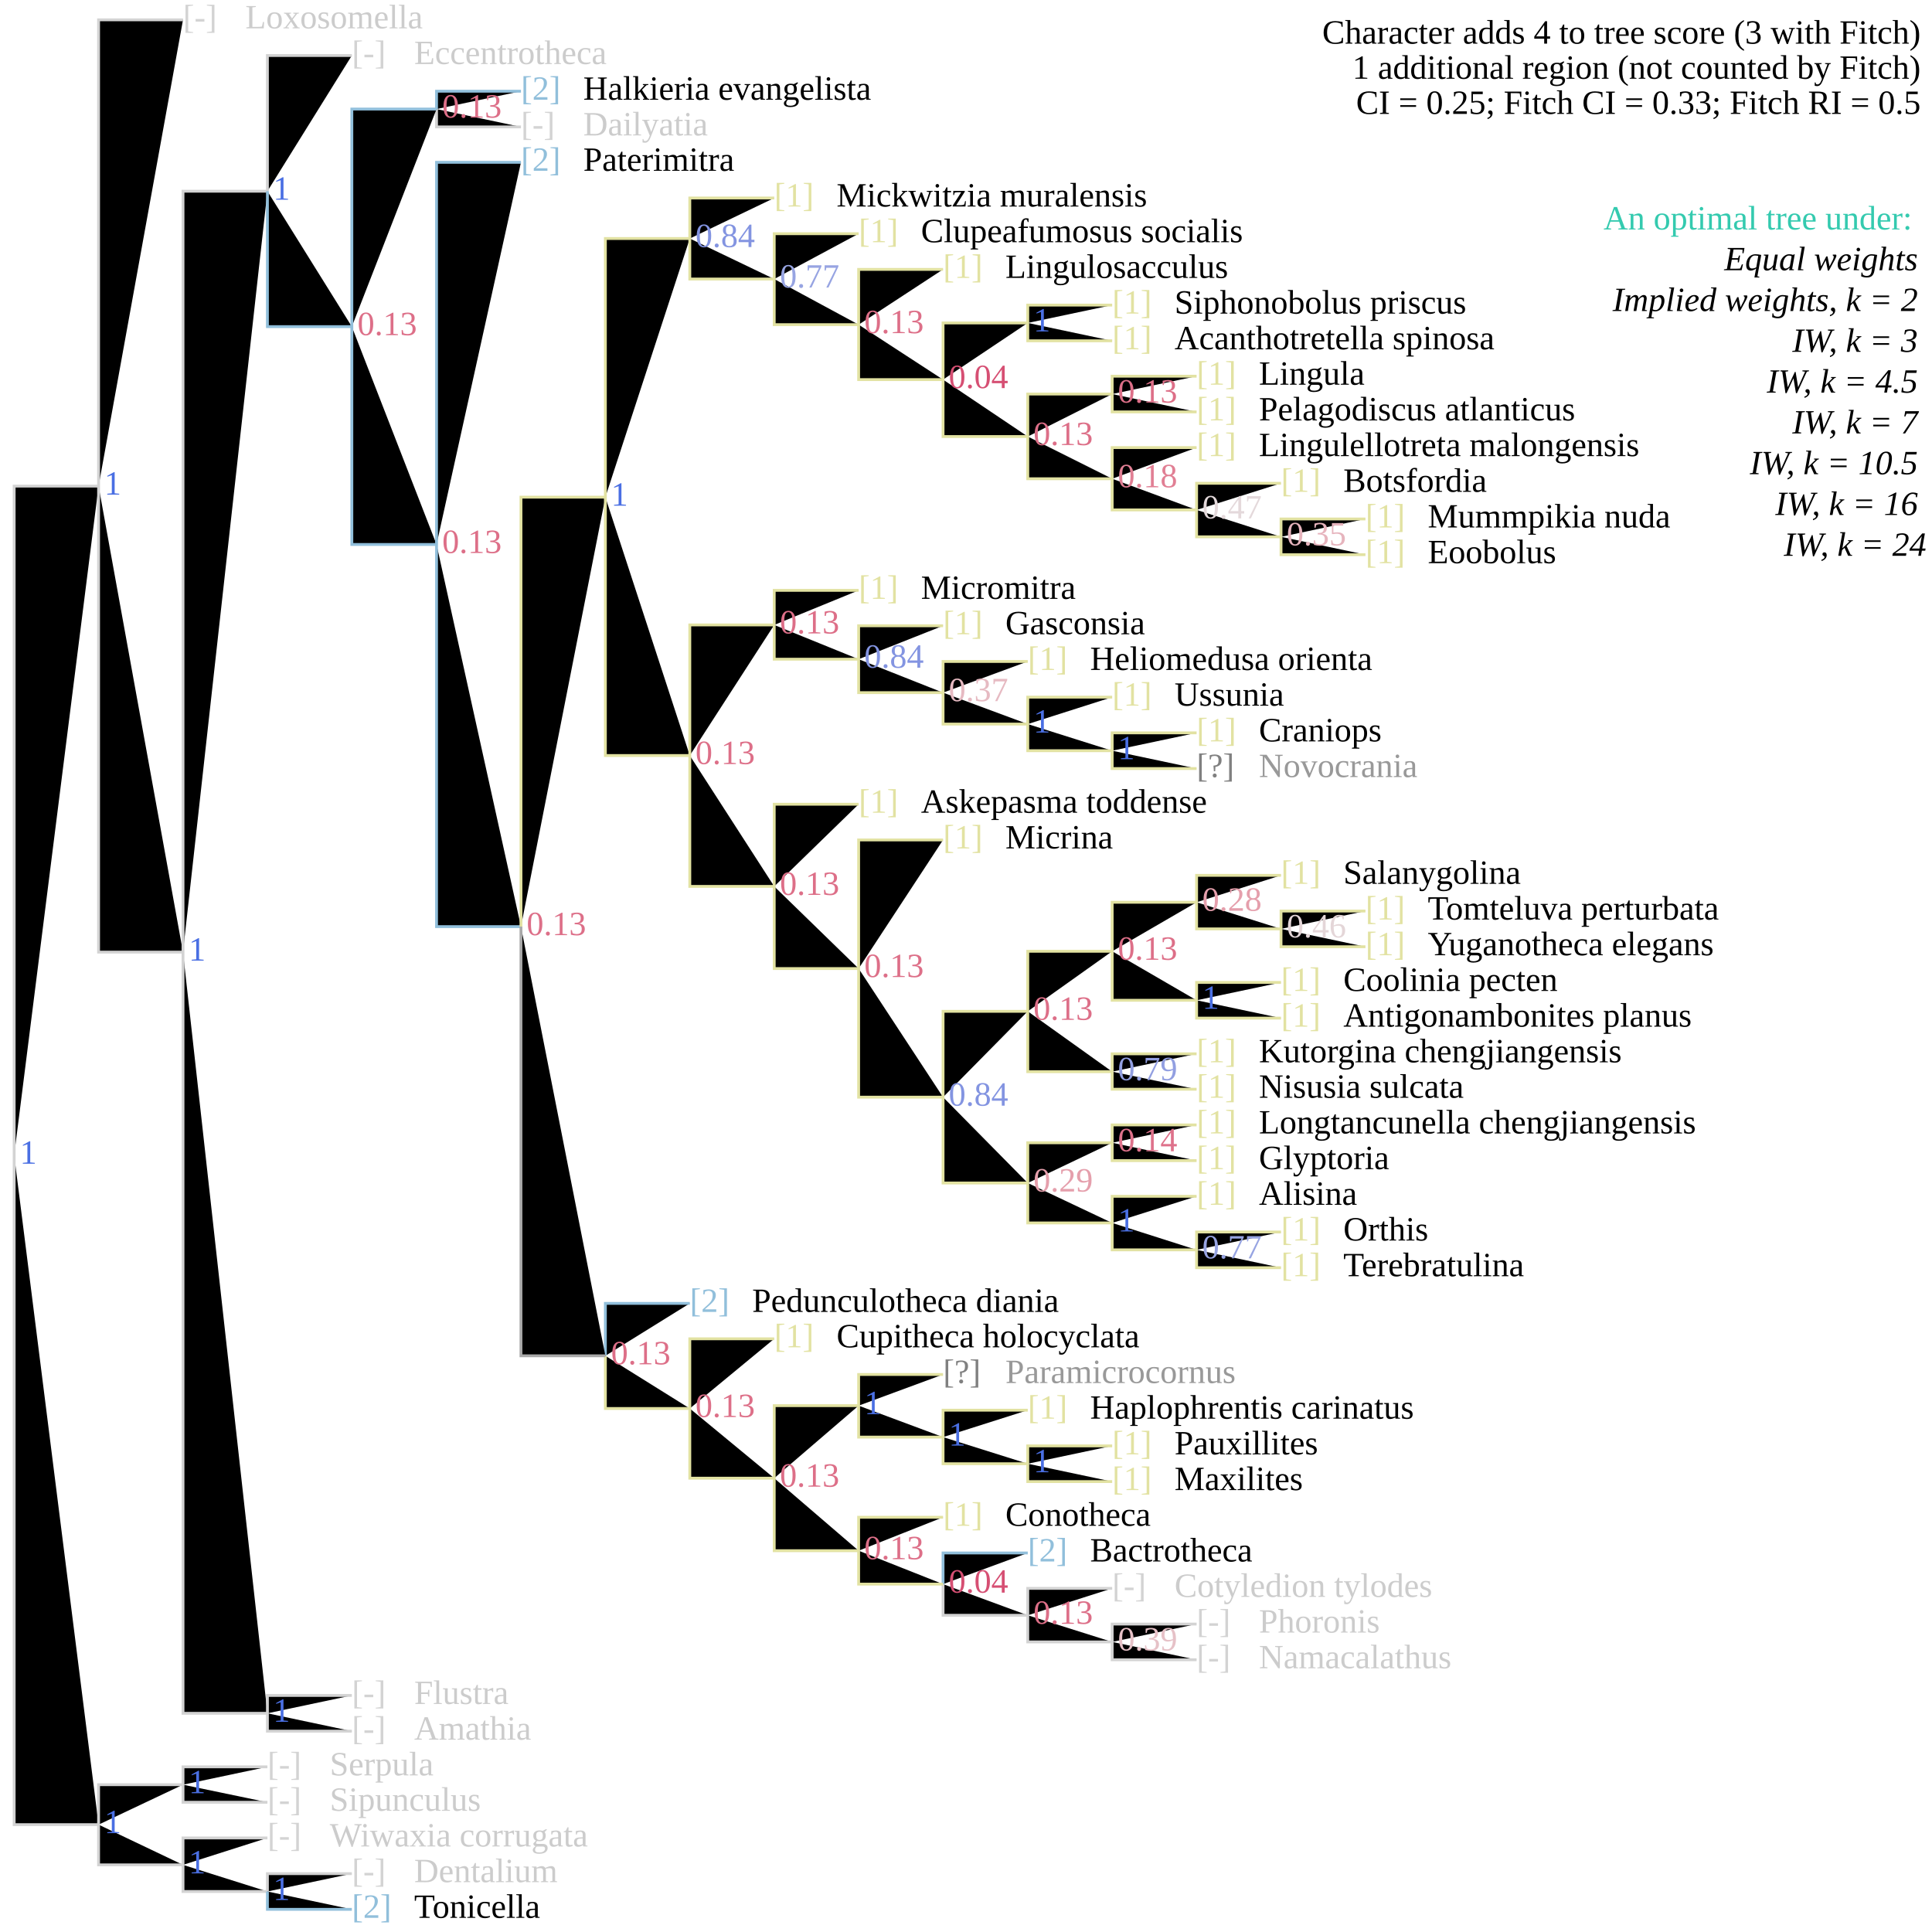
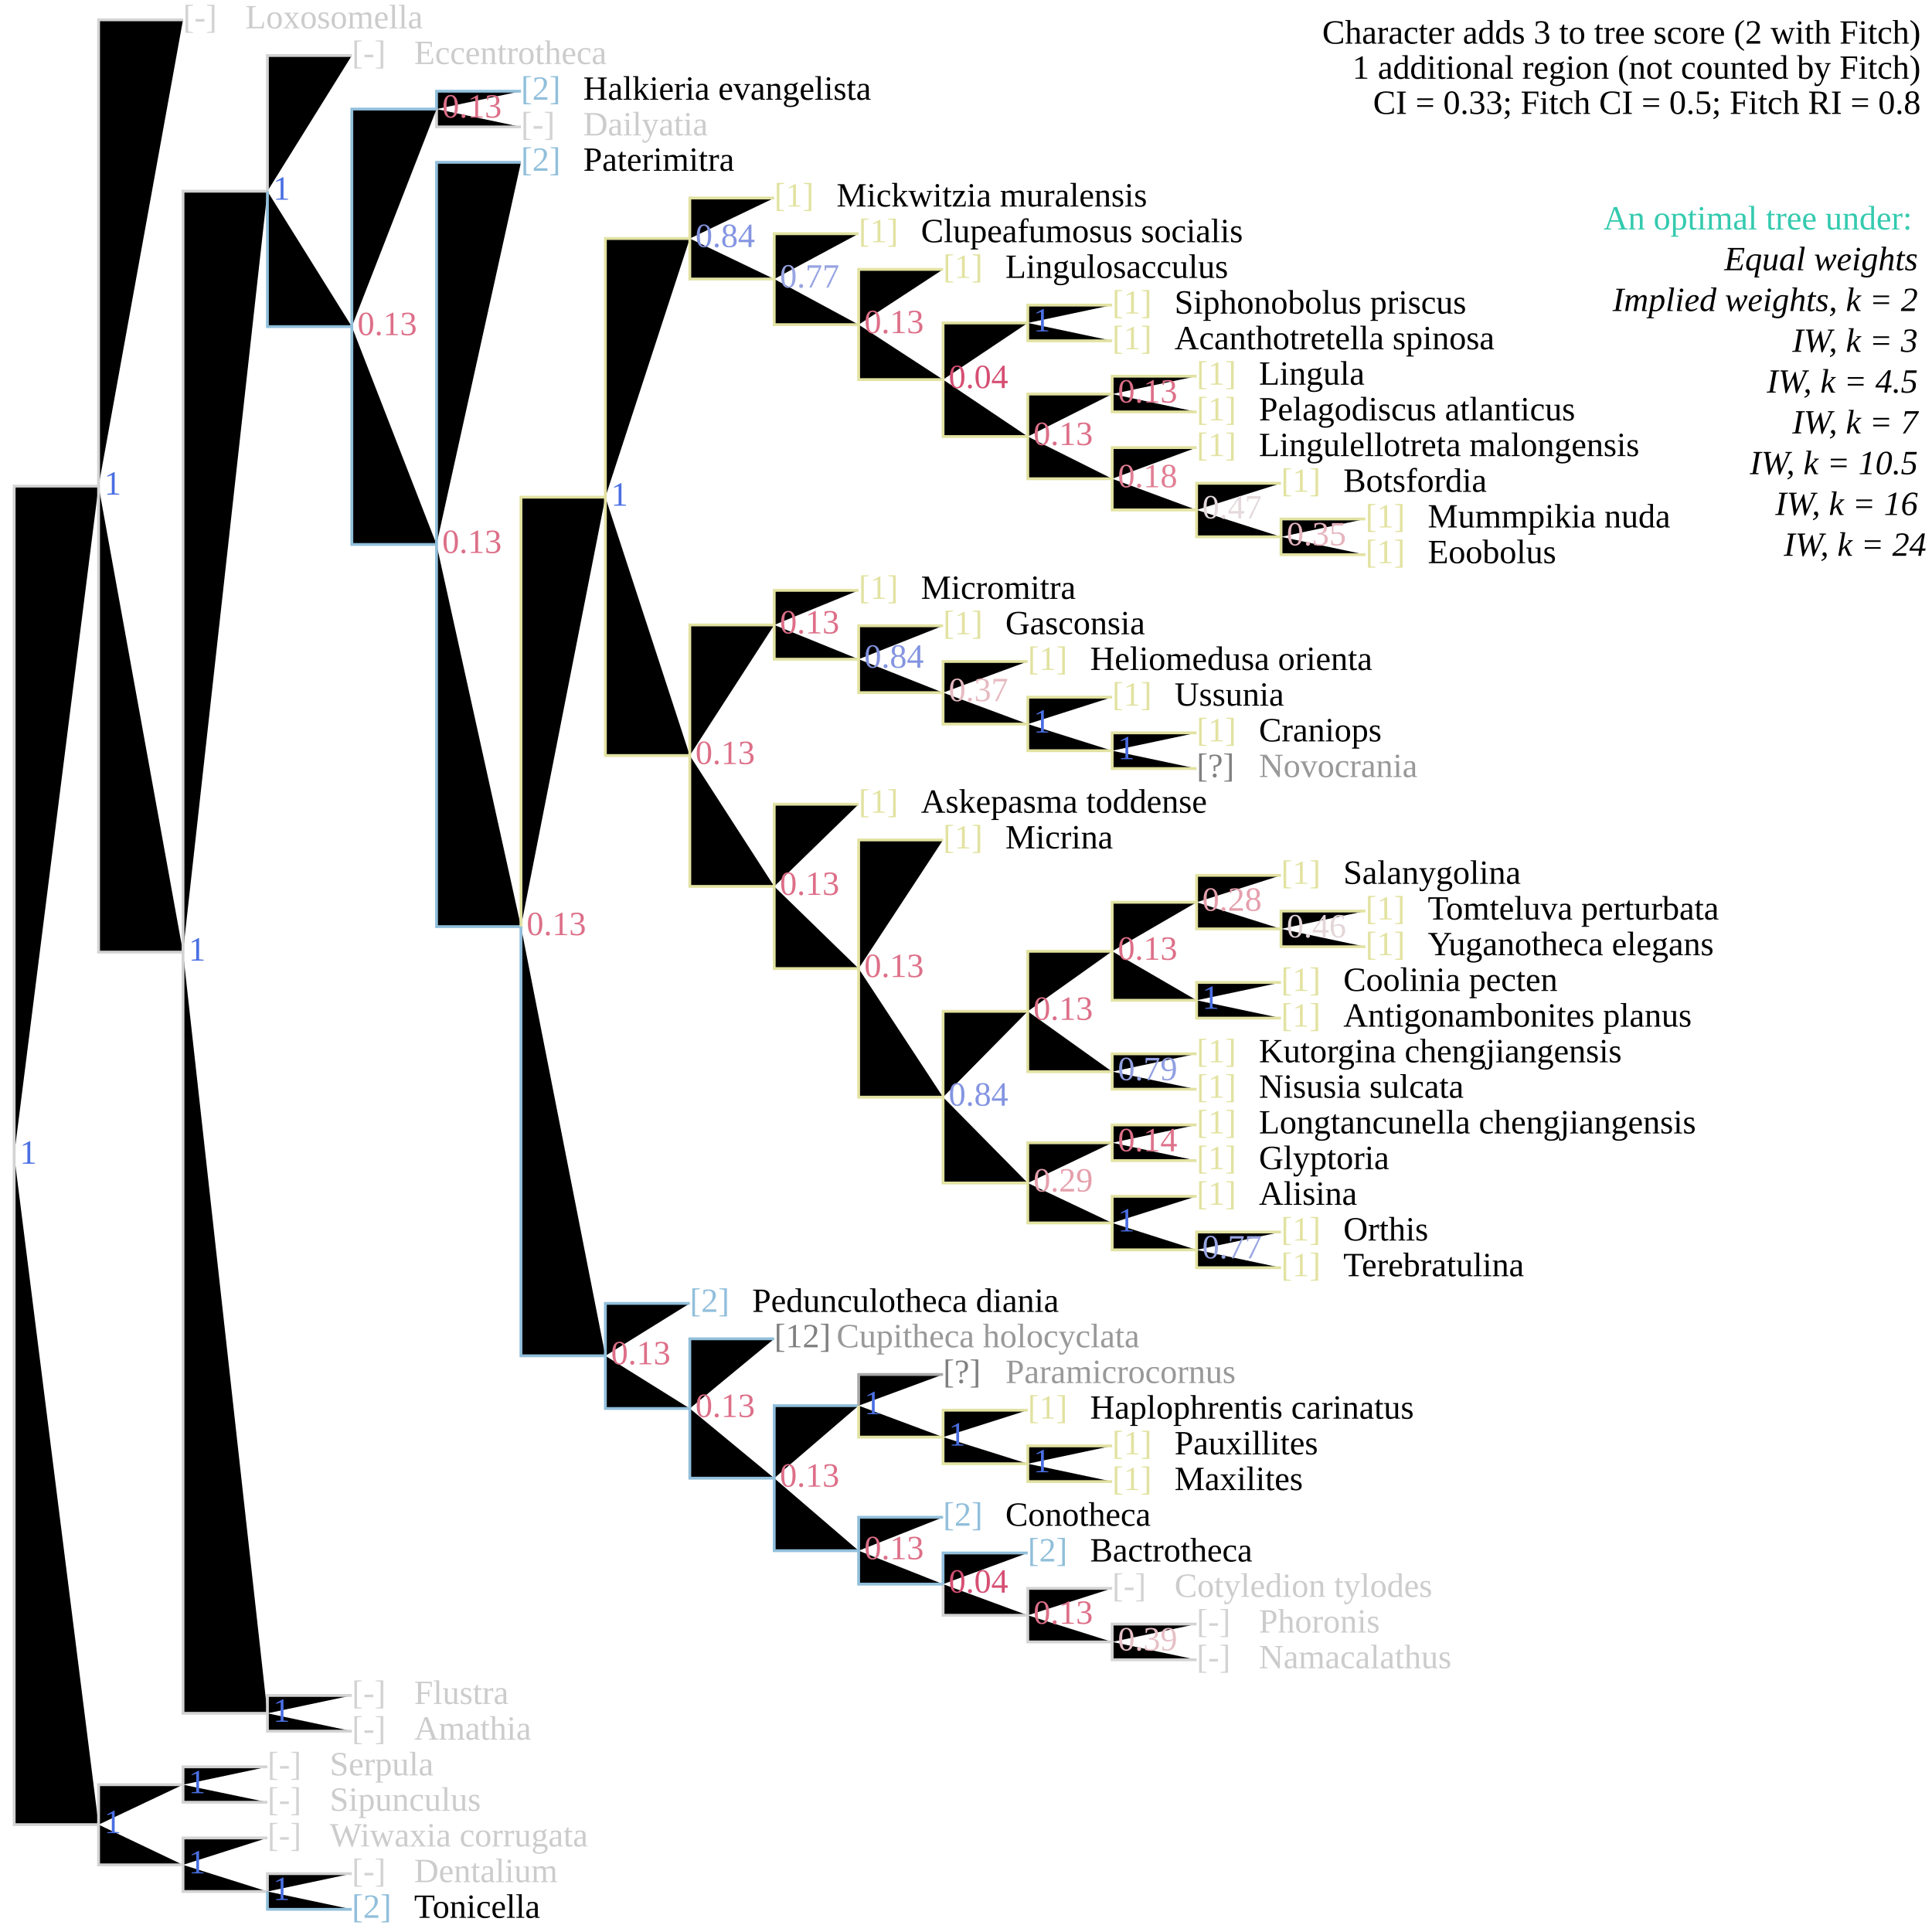
<svg xmlns="http://www.w3.org/2000/svg" version="1.1" width="682" height="682" class="tree" data-char="71">
-   <text x="678" y="15.4" text-anchor="end" class="stepsLabel">Character adds <tspan class="score">4</tspan> to tree score (<tspan class="score fitch">3</tspan> with Fitch)</text>
+   <text x="678" y="15.4" text-anchor="end" class="stepsLabel">Character adds <tspan class="score">3</tspan> to tree score (<tspan class="score fitch">2</tspan> with Fitch)</text>
  <text x="678" y="27.8" text-anchor="end" class="stepsLabel">
    <tspan class="score">1</tspan> additional region (not counted by Fitch)</text>
-   <text x="678" y="40.2" text-anchor="end" class="stepsLabel">CI = 0.25; Fitch CI = 0.33; Fitch RI = 0.5</text>
+   <text x="678" y="40.2" text-anchor="end" class="stepsLabel">CI = 0.33; Fitch CI = 0.5; Fitch RI = 0.8</text>
  <text x="678" y="65" text-anchor="end" class="stepsLabel">
    <tspan dy="16" fill="#34caaf">An optimal tree under:</tspan>
    <tspan x="680" style="font-style:italic" class="notThisAn" dy="1.2em">Equal weights</tspan>
    <tspan x="680" style="font-style:italic" class="thisAn" dy="1.2em">Implied weights, k = 2</tspan>
    <tspan x="680" style="font-style:italic" class="thisAn" dy="1.2em">IW, k = 3</tspan>
    <tspan x="680" style="font-style:italic" class="notThisAn" dy="1.2em">IW, k = 4.5</tspan>
    <tspan x="680" style="font-style:italic" class="notThisAn" dy="1.2em">IW, k = 7</tspan>
    <tspan x="680" style="font-style:italic" class="notThisAn" dy="1.2em">IW, k = 10.5</tspan>
    <tspan x="680" style="font-style:italic" class="notThisAn" dy="1.2em">IW, k = 16</tspan>
    <tspan x="680" style="font-style:italic" class="notThisAn" dy="1.2em">IW, k = 24</tspan>
  </text>
  <text x="124.2" y="664.4" fill="lightgrey" class="flag">[-]</text>
  <text x="146.2" y="664.4" fill="#ccc" class="taxonLabel">Dentalium</text>
  <text x="124.2" y="677" fill="#91bfdb" class="flag">[2]</text>
  <text x="146.2" y="677" fill="#000" class="taxonLabel">Tonicella</text>
  <text x="94.4" y="651.8" fill="lightgrey" class="flag">[-]</text>
  <text x="116.4" y="651.8" fill="#ccc" class="taxonLabel">Wiwaxia corrugata</text>
  <text x="94.4" y="626.7" fill="lightgrey" class="flag">[-]</text>
  <text x="116.4" y="626.7" fill="#ccc" class="taxonLabel">Serpula</text>
  <text x="94.4" y="639.2" fill="lightgrey" class="flag">[-]</text>
  <text x="116.4" y="639.2" fill="#ccc" class="taxonLabel">Sipunculus</text>
  <text x="124.2" y="601.5" fill="lightgrey" class="flag">[-]</text>
  <text x="146.2" y="601.5" fill="#ccc" class="taxonLabel">Flustra</text>
  <text x="124.2" y="614.1" fill="lightgrey" class="flag">[-]</text>
  <text x="146.2" y="614.1" fill="#ccc" class="taxonLabel">Amathia</text>
  <text x="422.4" y="576.3" fill="lightgrey" class="flag">[-]</text>
  <text x="444.4" y="576.3" fill="#ccc" class="taxonLabel">Phoronis</text>
  <text x="422.4" y="588.9" fill="lightgrey" class="flag">[-]</text>
  <text x="444.4" y="588.9" fill="#ccc" class="taxonLabel">Namacalathus</text>
  <text x="392.6" y="563.7" fill="lightgrey" class="flag">[-]</text>
  <text x="414.6" y="563.7" fill="#ccc" class="taxonLabel">Cotyledion tylodes</text>
  <text x="362.8" y="551.2" fill="#91bfdb" class="flag">[2]</text>
  <text x="384.8" y="551.2" fill="#000" class="taxonLabel">Bactrotheca</text>
-   <text x="332.9" y="538.6" fill="#e2e2a2" class="flag">[1]</text>
+   <text x="332.9" y="538.6" fill="#91bfdb" class="flag">[2]</text>
  <text x="354.9" y="538.6" fill="#000" class="taxonLabel">Conotheca</text>
  <text x="392.6" y="513.4" fill="#e2e2a2" class="flag">[1]</text>
  <text x="414.6" y="513.4" fill="#000" class="taxonLabel">Pauxillites</text>
  <text x="392.6" y="526" fill="#e2e2a2" class="flag">[1]</text>
  <text x="414.6" y="526" fill="#000" class="taxonLabel">Maxilites</text>
  <text x="362.8" y="500.8" fill="#e2e2a2" class="flag">[1]</text>
  <text x="384.8" y="500.8" fill="#000" class="taxonLabel">Haplophrentis carinatus</text>
  <text x="332.9" y="488.2" fill="grey" class="flag">[?]</text>
  <text x="354.9" y="488.2" fill="#999" class="taxonLabel">Paramicrocornus</text>
-   <text x="273.3" y="475.6" fill="#e2e2a2" class="flag">[1]</text>
-   <text x="295.3" y="475.6" fill="#000" class="taxonLabel">Cupitheca holocyclata</text>
+   <text x="273.3" y="475.6" fill="grey" class="flag">[12]</text>
+   <text x="295.3" y="475.6" fill="#999" class="taxonLabel">Cupitheca holocyclata</text>
  <text x="243.5" y="463.1" fill="#91bfdb" class="flag">[2]</text>
  <text x="265.5" y="463.1" fill="#000" class="taxonLabel">Pedunculotheca diania</text>
  <text x="452.2" y="437.9" fill="#e2e2a2" class="flag">[1]</text>
  <text x="474.2" y="437.9" fill="#000" class="taxonLabel">Orthis</text>
  <text x="452.2" y="450.5" fill="#e2e2a2" class="flag">[1]</text>
  <text x="474.2" y="450.5" fill="#000" class="taxonLabel">Terebratulina</text>
  <text x="422.4" y="425.3" fill="#e2e2a2" class="flag">[1]</text>
  <text x="444.4" y="425.3" fill="#000" class="taxonLabel">Alisina</text>
  <text x="422.4" y="400.1" fill="#e2e2a2" class="flag">[1]</text>
  <text x="444.4" y="400.1" fill="#000" class="taxonLabel">Longtancunella chengjiangensis</text>
  <text x="422.4" y="412.7" fill="#e2e2a2" class="flag">[1]</text>
  <text x="444.4" y="412.7" fill="#000" class="taxonLabel">Glyptoria</text>
  <text x="422.4" y="375" fill="#e2e2a2" class="flag">[1]</text>
  <text x="444.4" y="375" fill="#000" class="taxonLabel">Kutorgina chengjiangensis</text>
  <text x="422.4" y="387.5" fill="#e2e2a2" class="flag">[1]</text>
  <text x="444.4" y="387.5" fill="#000" class="taxonLabel">Nisusia sulcata</text>
  <text x="452.2" y="349.8" fill="#e2e2a2" class="flag">[1]</text>
  <text x="474.2" y="349.8" fill="#000" class="taxonLabel">Coolinia pecten</text>
  <text x="452.2" y="362.4" fill="#e2e2a2" class="flag">[1]</text>
  <text x="474.2" y="362.4" fill="#000" class="taxonLabel">Antigonambonites planus</text>
  <text x="482" y="324.6" fill="#e2e2a2" class="flag">[1]</text>
  <text x="504" y="324.6" fill="#000" class="taxonLabel">Tomteluva perturbata</text>
  <text x="482" y="337.2" fill="#e2e2a2" class="flag">[1]</text>
  <text x="504" y="337.2" fill="#000" class="taxonLabel">Yuganotheca elegans</text>
  <text x="452.2" y="312" fill="#e2e2a2" class="flag">[1]</text>
  <text x="474.2" y="312" fill="#000" class="taxonLabel">Salanygolina</text>
  <text x="332.9" y="299.5" fill="#e2e2a2" class="flag">[1]</text>
  <text x="354.9" y="299.5" fill="#000" class="taxonLabel">Micrina</text>
  <text x="303.1" y="286.9" fill="#e2e2a2" class="flag">[1]</text>
  <text x="325.1" y="286.9" fill="#000" class="taxonLabel">Askepasma toddense</text>
  <text x="422.4" y="261.7" fill="#e2e2a2" class="flag">[1]</text>
  <text x="444.4" y="261.7" fill="#000" class="taxonLabel">Craniops</text>
  <text x="422.4" y="274.3" fill="grey" class="flag">[?]</text>
  <text x="444.4" y="274.3" fill="#999" class="taxonLabel">Novocrania</text>
  <text x="392.6" y="249.1" fill="#e2e2a2" class="flag">[1]</text>
  <text x="414.6" y="249.1" fill="#000" class="taxonLabel">Ussunia</text>
  <text x="362.8" y="236.5" fill="#e2e2a2" class="flag">[1]</text>
  <text x="384.8" y="236.5" fill="#000" class="taxonLabel">Heliomedusa orienta</text>
  <text x="332.9" y="223.9" fill="#e2e2a2" class="flag">[1]</text>
  <text x="354.9" y="223.9" fill="#000" class="taxonLabel">Gasconsia</text>
  <text x="303.1" y="211.4" fill="#e2e2a2" class="flag">[1]</text>
  <text x="325.1" y="211.4" fill="#000" class="taxonLabel">Micromitra</text>
  <text x="482" y="186.2" fill="#e2e2a2" class="flag">[1]</text>
  <text x="504" y="186.2" fill="#000" class="taxonLabel">Mummpikia nuda</text>
  <text x="482" y="198.8" fill="#e2e2a2" class="flag">[1]</text>
  <text x="504" y="198.8" fill="#000" class="taxonLabel">Eoobolus</text>
  <text x="452.2" y="173.6" fill="#e2e2a2" class="flag">[1]</text>
  <text x="474.2" y="173.6" fill="#000" class="taxonLabel">Botsfordia</text>
  <text x="422.4" y="161" fill="#e2e2a2" class="flag">[1]</text>
  <text x="444.4" y="161" fill="#000" class="taxonLabel">Lingulellotreta malongensis</text>
  <text x="422.4" y="135.8" fill="#e2e2a2" class="flag">[1]</text>
  <text x="444.4" y="135.8" fill="#000" class="taxonLabel">Lingula</text>
  <text x="422.4" y="148.4" fill="#e2e2a2" class="flag">[1]</text>
  <text x="444.4" y="148.4" fill="#000" class="taxonLabel">Pelagodiscus atlanticus</text>
  <text x="392.6" y="110.7" fill="#e2e2a2" class="flag">[1]</text>
  <text x="414.6" y="110.7" fill="#000" class="taxonLabel">Siphonobolus priscus</text>
  <text x="392.6" y="123.3" fill="#e2e2a2" class="flag">[1]</text>
  <text x="414.6" y="123.3" fill="#000" class="taxonLabel">Acanthotretella spinosa</text>
  <text x="332.9" y="98.1" fill="#e2e2a2" class="flag">[1]</text>
  <text x="354.9" y="98.1" fill="#000" class="taxonLabel">Lingulosacculus</text>
  <text x="303.1" y="85.5" fill="#e2e2a2" class="flag">[1]</text>
  <text x="325.1" y="85.5" fill="#000" class="taxonLabel">Clupeafumosus socialis</text>
  <text x="273.3" y="72.9" fill="#e2e2a2" class="flag">[1]</text>
  <text x="295.3" y="72.9" fill="#000" class="taxonLabel">Mickwitzia muralensis</text>
  <text x="183.9" y="60.3" fill="#91bfdb" class="flag">[2]</text>
  <text x="205.9" y="60.3" fill="#000" class="taxonLabel">Paterimitra</text>
  <text x="183.9" y="35.2" fill="#91bfdb" class="flag">[2]</text>
  <text x="205.9" y="35.2" fill="#000" class="taxonLabel">Halkieria evangelista</text>
  <text x="183.9" y="47.8" fill="lightgrey" class="flag">[-]</text>
  <text x="205.9" y="47.8" fill="#ccc" class="taxonLabel">Dailyatia</text>
  <text x="124.2" y="22.6" fill="lightgrey" class="flag">[-]</text>
  <text x="146.2" y="22.6" fill="#ccc" class="taxonLabel">Eccentrotheca</text>
  <text x="64.6" y="10" fill="lightgrey" class="flag">[-]</text>
  <text x="86.6" y="10" fill="#ccc" class="taxonLabel">Loxosomella</text>
  <path d="M5,407.8V171.6H34.8M34.8,171.6V7H64.6M34.8,171.6V336.1H64.6M64.6,336.1V67.5H94.4M94.4,67.5V19.6H124.2M154.1,38.5V44.8H183.9M332.9,559.2V570.2H362.8M362.8,570.2V560.7H392.6M362.8,570.2V579.6H392.6M392.6,579.6V573.3H422.4M392.6,579.6V585.9H422.4M64.6,336.1V604.8H94.4M94.4,604.8V598.5H124.2M94.4,604.8V611.1H124.2M5,407.8V644.1H34.8M34.8,644.1V630H64.6M64.6,630V623.7H94.4M64.6,630V636.2H94.4M34.8,644.1V658.3H64.6M64.6,658.3V648.8H94.4M64.6,658.3V667.7H94.4M94.4,667.7V661.4H124.2" stroke="lightgrey" class="inapplicable" />
-   <path d="M94.4,67.5V115.3H124.2M124.2,115.3V38.5H154.1M154.1,38.5V32.2H183.9M124.2,115.3V192.2H154.1M154.1,192.2V57.3H183.9M154.1,192.2V327.1H183.9M213.7,478.6V460.1H243.5M332.9,559.2V548.2H362.8M94.4,667.7V674H124.2" stroke="#91bfdb" />
-   <path d="M183.9,327.1V175.5H213.7M213.7,175.5V84.2H243.5M243.5,84.2V69.9H273.3M243.5,84.2V98.5H273.3M273.3,98.5V82.5H303.1M273.3,98.5V114.6H303.1M303.1,114.6V95.1H332.9M303.1,114.6V134H332.9M332.9,134V114H362.8M362.8,114V107.7H392.6M362.8,114V120.3H392.6M332.9,134V154.1H362.8M362.8,154.1V139.1H392.6M392.6,139.1V132.8H422.4M392.6,139.1V145.4H422.4M362.8,154.1V169H392.6M392.6,169V158H422.4M392.6,169V180H422.4M422.4,180V170.6H452.2M422.4,180V189.5H452.2M452.2,189.5V183.2H482M452.2,189.5V195.8H482M213.7,175.5V266.7H243.5M243.5,266.7V220.6H273.3M273.3,220.6V208.4H303.1M273.3,220.6V232.7H303.1M303.1,232.7V220.9H332.9M303.1,232.7V244.5H332.9M332.9,244.5V233.5H362.8M332.9,244.5V255.6H362.8M362.8,255.6V246.1H392.6M362.8,255.6V265H392.6M392.6,265V258.7H422.4M392.6,265V271.3H422.4M243.5,266.7V312.9H273.3M273.3,312.9V283.9H303.1M273.3,312.9V341.9H303.1M303.1,341.9V296.5H332.9M303.1,341.9V387.3H332.9M332.9,387.3V357H362.8M362.8,357V335.8H392.6M392.6,335.8V318.5H422.4M422.4,318.5V309H452.2M422.4,318.5V327.9H452.2M452.2,327.9V321.6H482M452.2,327.9V334.2H482M392.6,335.8V353.1H422.4M422.4,353.1V346.8H452.2M422.4,353.1V359.4H452.2M362.8,357V378.3H392.6M392.6,378.3V372H422.4M392.6,378.3V384.5H422.4M332.9,387.3V417.6H362.8M362.8,417.6V403.4H392.6M392.6,403.4V397.1H422.4M392.6,403.4V409.7H422.4M362.8,417.6V431.7H392.6M392.6,431.7V422.3H422.4M392.6,431.7V441.2H422.4M422.4,441.2V434.9H452.2M422.4,441.2V447.5H452.2M213.7,478.6V497.2H243.5M243.5,497.2V472.6H273.3M243.5,497.2V521.8H273.3M273.3,521.8V496.2H303.1M303.1,496.2V485.2H332.9M303.1,496.2V507.3H332.9M332.9,507.3V497.8H362.8M332.9,507.3V516.7H362.8M362.8,516.7V510.4H392.6M362.8,516.7V523H392.6M273.3,521.8V547.4H303.1M303.1,547.4V535.6H332.9M303.1,547.4V559.2H332.9" stroke="#e2e2a2" />
-   <path d="M183.9,327.1V478.6H213.7" stroke="darkgrey" />
+   <path d="M94.4,67.5V115.3H124.2M124.2,115.3V38.5H154.1M154.1,38.5V32.2H183.9M124.2,115.3V192.2H154.1M154.1,192.2V57.3H183.9M154.1,192.2V327.1H183.9M183.9,327.1V478.6H213.7M213.7,478.6V460.1H243.5M213.7,478.6V497.2H243.5M243.5,497.2V472.6H273.3M243.5,497.2V521.8H273.3M273.3,521.8V496.2H303.1M273.3,521.8V547.4H303.1M303.1,547.4V535.6H332.9M303.1,547.4V559.2H332.9M332.9,559.2V548.2H362.8M94.4,667.7V674H124.2" stroke="#91bfdb" />
+   <path d="M183.9,327.1V175.5H213.7M213.7,175.5V84.2H243.5M243.5,84.2V69.9H273.3M243.5,84.2V98.5H273.3M273.3,98.5V82.5H303.1M273.3,98.5V114.6H303.1M303.1,114.6V95.1H332.9M303.1,114.6V134H332.9M332.9,134V114H362.8M362.8,114V107.7H392.6M362.8,114V120.3H392.6M332.9,134V154.1H362.8M362.8,154.1V139.1H392.6M392.6,139.1V132.8H422.4M392.6,139.1V145.4H422.4M362.8,154.1V169H392.6M392.6,169V158H422.4M392.6,169V180H422.4M422.4,180V170.6H452.2M422.4,180V189.5H452.2M452.2,189.5V183.2H482M452.2,189.5V195.8H482M213.7,175.5V266.7H243.5M243.5,266.7V220.6H273.3M273.3,220.6V208.4H303.1M273.3,220.6V232.7H303.1M303.1,232.7V220.9H332.9M303.1,232.7V244.5H332.9M332.9,244.5V233.5H362.8M332.9,244.5V255.6H362.8M362.8,255.6V246.1H392.6M362.8,255.6V265H392.6M392.6,265V258.7H422.4M392.6,265V271.3H422.4M243.5,266.7V312.9H273.3M273.3,312.9V283.9H303.1M273.3,312.9V341.9H303.1M303.1,341.9V296.5H332.9M303.1,341.9V387.3H332.9M332.9,387.3V357H362.8M362.8,357V335.8H392.6M392.6,335.8V318.5H422.4M422.4,318.5V309H452.2M422.4,318.5V327.9H452.2M452.2,327.9V321.6H482M452.2,327.9V334.2H482M392.6,335.8V353.1H422.4M422.4,353.1V346.8H452.2M422.4,353.1V359.4H452.2M362.8,357V378.3H392.6M392.6,378.3V372H422.4M392.6,378.3V384.5H422.4M332.9,387.3V417.6H362.8M362.8,417.6V403.4H392.6M392.6,403.4V397.1H422.4M392.6,403.4V409.7H422.4M362.8,417.6V431.7H392.6M392.6,431.7V422.3H422.4M392.6,431.7V441.2H422.4M422.4,441.2V434.9H452.2M422.4,441.2V447.5H452.2M303.1,496.2V507.3H332.9M332.9,507.3V497.8H362.8M332.9,507.3V516.7H362.8M362.8,516.7V510.4H392.6M362.8,516.7V523H392.6" stroke="#e2e2a2" />
+   <path d="M303.1,496.2V485.2H332.9" stroke="darkgrey" />
  <text x="7" y="410.8" class="node" fill="#4A6FE3">1</text>
  <text x="36.8" y="174.6" class="node" fill="#4A6FE3">1</text>
  <text x="66.6" y="339.1" class="node" fill="#4A6FE3">1</text>
  <text x="96.4" y="70.5" class="node" fill="#4A6FE3">1</text>
  <text x="126.2" y="118.3" class="node" fill="#DD6F88">0.13</text>
  <text x="156.1" y="41.5" class="node" fill="#DD6F88">0.13</text>
  <text x="156.1" y="195.2" class="node" fill="#DD6F88">0.13</text>
  <text x="185.9" y="330.1" class="node" fill="#DD6F88">0.13</text>
  <text x="215.7" y="178.5" class="node" fill="#4A6FE3">1</text>
  <text x="245.5" y="87.2" class="node" fill="#8394E1">0.84</text>
  <text x="275.3" y="101.5" class="node" fill="#97A4E2">0.77</text>
  <text x="305.1" y="117.6" class="node" fill="#DD6F88">0.13</text>
  <text x="334.9" y="137" class="node" fill="#D64F73">0.04</text>
  <text x="364.8" y="117" class="node" fill="#4A6FE3">1</text>
  <text x="364.8" y="157.1" class="node" fill="#DD6F88">0.13</text>
  <text x="394.6" y="142.1" class="node" fill="#DD6F88">0.13</text>
  <text x="394.6" y="172" class="node" fill="#E17F94">0.18</text>
  <text x="424.4" y="183" class="node" fill="#E4D9DB">0.47</text>
  <text x="454.2" y="192.5" class="node" fill="#E6B4BD">0.35</text>
  <text x="245.5" y="269.7" class="node" fill="#DD6F88">0.13</text>
  <text x="275.3" y="223.6" class="node" fill="#DD6F88">0.13</text>
  <text x="305.1" y="235.7" class="node" fill="#8394E1">0.84</text>
  <text x="334.9" y="247.5" class="node" fill="#E6BAC2">0.37</text>
  <text x="364.8" y="258.6" class="node" fill="#4A6FE3">1</text>
  <text x="394.6" y="268" class="node" fill="#4A6FE3">1</text>
  <text x="275.3" y="315.9" class="node" fill="#DD6F88">0.13</text>
  <text x="305.1" y="344.9" class="node" fill="#DD6F88">0.13</text>
  <text x="334.9" y="390.3" class="node" fill="#8394E1">0.84</text>
  <text x="364.8" y="360" class="node" fill="#DD6F88">0.13</text>
  <text x="394.6" y="338.8" class="node" fill="#DD6F88">0.13</text>
  <text x="424.4" y="321.5" class="node" fill="#E59FAC">0.28</text>
  <text x="454.2" y="330.9" class="node" fill="#E4D6D8">0.46</text>
  <text x="424.4" y="356.1" class="node" fill="#4A6FE3">1</text>
  <text x="394.6" y="381.3" class="node" fill="#929FE1">0.79</text>
  <text x="364.8" y="420.6" class="node" fill="#E59FAC">0.29</text>
  <text x="394.6" y="406.4" class="node" fill="#DE728B">0.14</text>
  <text x="394.6" y="434.7" class="node" fill="#4A6FE3">1</text>
  <text x="424.4" y="444.2" class="node" fill="#97A4E2">0.77</text>
  <text x="215.7" y="481.6" class="node" fill="#DD6F88">0.13</text>
  <text x="245.5" y="500.2" class="node" fill="#DD6F88">0.13</text>
  <text x="275.3" y="524.8" class="node" fill="#DD6F88">0.13</text>
  <text x="305.1" y="499.2" class="node" fill="#4A6FE3">1</text>
  <text x="334.9" y="510.3" class="node" fill="#4A6FE3">1</text>
  <text x="364.8" y="519.7" class="node" fill="#4A6FE3">1</text>
  <text x="305.1" y="550.4" class="node" fill="#DD6F88">0.13</text>
  <text x="334.9" y="562.2" class="node" fill="#D64F73">0.04</text>
  <text x="364.8" y="573.2" class="node" fill="#DD6F88">0.13</text>
  <text x="394.6" y="582.6" class="node" fill="#E6C1C7">0.39</text>
  <text x="96.4" y="607.8" class="node" fill="#4A6FE3">1</text>
  <text x="36.8" y="647.1" class="node" fill="#4A6FE3">1</text>
  <text x="66.6" y="633" class="node" fill="#4A6FE3">1</text>
  <text x="66.6" y="661.3" class="node" fill="#4A6FE3">1</text>
  <text x="96.4" y="670.7" class="node" fill="#4A6FE3">1</text>
</svg>
